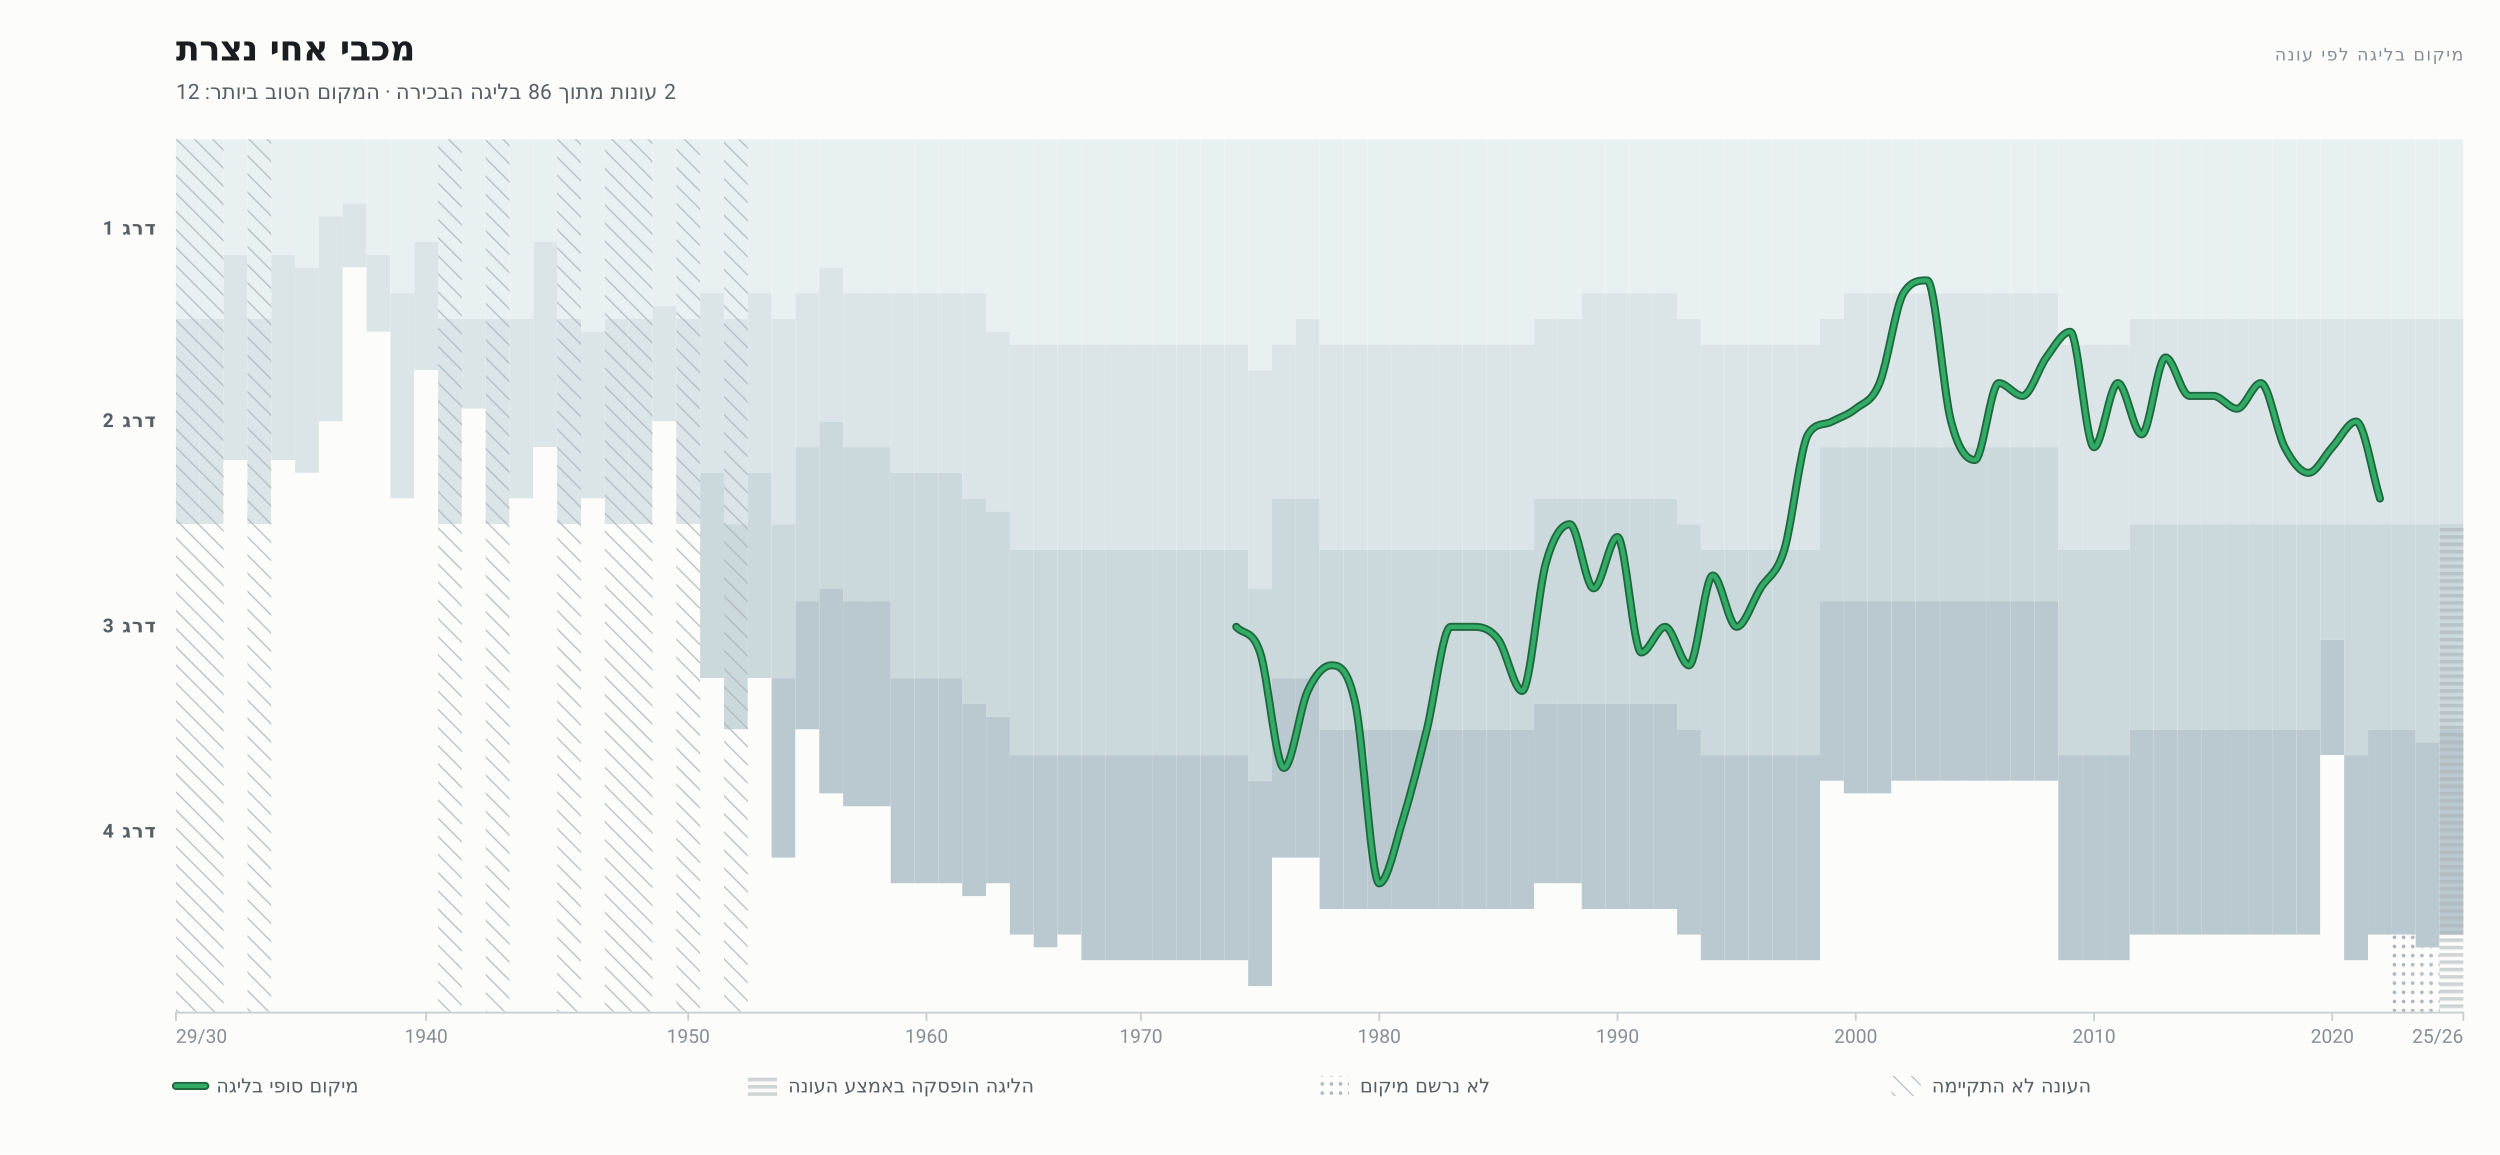
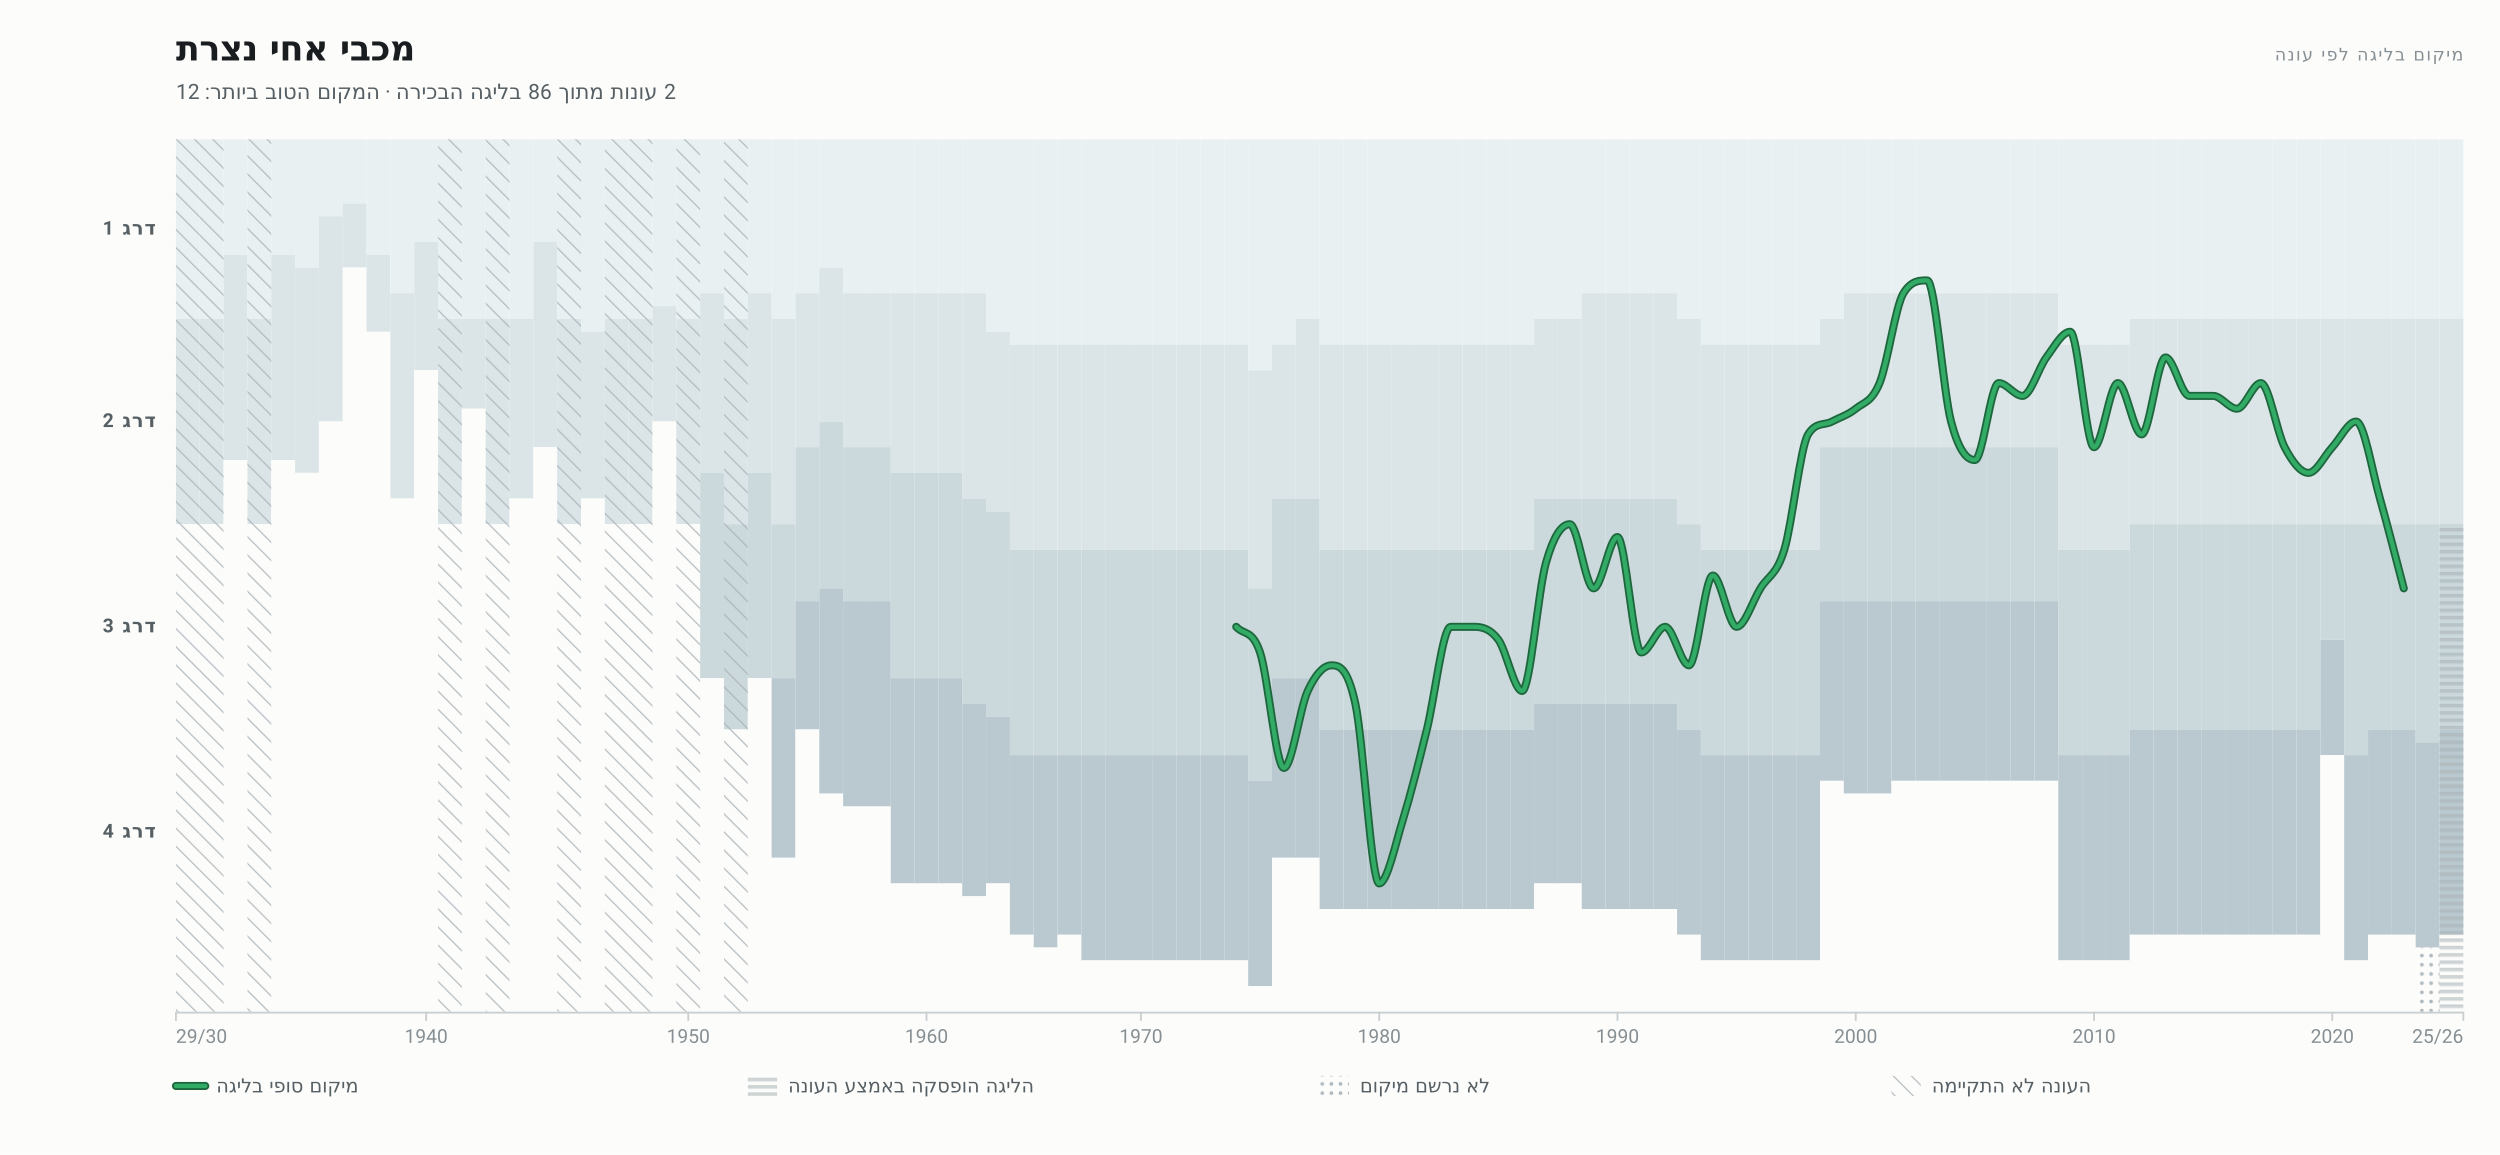
<svg xmlns="http://www.w3.org/2000/svg" width="1364" height="630" viewBox="0 0 1364 630" font-family="ui-sans-serif, -apple-system, 'Segoe UI', Roboto, 'DejaVu Sans', 'Liberation Sans', sans-serif" role="img" aria-label="מכבי אחי נצרת, 1929/1930 – 2025/2026">
  <style>
  .bg{fill:#FCFCFB} .ink{fill:#1A1D1F} .ink2{fill:#565F63}
  .ink3{fill:#868F93} .rule{stroke:#C9CFD1}
  .line,.casing{fill:none;stroke-linecap:round;stroke-linejoin:round}
  .casing{stroke:#1E673D;stroke-width:4.4}
  .line{stroke:#32AB66;stroke-width:2.4}
  .champ{fill:#A06A0A}
</style>
  <defs>
    <pattern id="notplayed" width="7" height="7" patternUnits="userSpaceOnUse" patternTransform="rotate(-45)">
      <line x1="0" y1="0" x2="0" y2="7" stroke="#A9B2B6" stroke-width="1.4" />
    </pattern>
    <pattern id="uncovered" width="5" height="5" patternUnits="userSpaceOnUse">
      <circle cx="1.4" cy="1.4" r="1" fill="#A9B2B6" />
    </pattern>
    <pattern id="stopped" width="4" height="4" patternUnits="userSpaceOnUse">
      <rect width="4" height="2" fill="#A9B2B6" fill-opacity=".55" />
    </pattern>
    <pattern id="notier" width="4" height="4" patternUnits="userSpaceOnUse">
      <rect width="4" height="4" fill="#FCFCFB" />
    </pattern>
  </defs>
  <rect class="bg" width="1364" height="630" />
  <rect x="96" y="76" width="13" height="98" fill="#E9F0F2" />
  <rect x="96" y="174" width="13" height="112" fill="#DBE5E8" />
  <rect x="96" y="286" width="13" height="266" fill="url(#notier)" />
  <rect x="109" y="76" width="13" height="98" fill="#E9F0F2" />
  <rect x="109" y="174" width="13" height="112" fill="#DBE5E8" />
  <rect x="109" y="286" width="13" height="266" fill="url(#notier)" />
  <rect x="122" y="76" width="13" height="63" fill="#E9F0F2" />
  <rect x="122" y="139" width="13" height="112" fill="#DBE5E8" />
  <rect x="122" y="251" width="13" height="301" fill="url(#notier)" />
  <rect x="135" y="76" width="13" height="98" fill="#E9F0F2" />
  <rect x="135" y="174" width="13" height="112" fill="#DBE5E8" />
  <rect x="135" y="286" width="13" height="266" fill="url(#notier)" />
  <rect x="148" y="76" width="13" height="63" fill="#E9F0F2" />
  <rect x="148" y="139" width="13" height="112" fill="#DBE5E8" />
  <rect x="148" y="251" width="13" height="301" fill="url(#notier)" />
  <rect x="161" y="76" width="13" height="70" fill="#E9F0F2" />
  <rect x="161" y="146" width="13" height="112" fill="#DBE5E8" />
  <rect x="161" y="258" width="13" height="294" fill="url(#notier)" />
  <rect x="174" y="76" width="13" height="42" fill="#E9F0F2" />
  <rect x="174" y="118" width="13" height="112" fill="#DBE5E8" />
  <rect x="174" y="230" width="13" height="322" fill="url(#notier)" />
  <rect x="187" y="76" width="13" height="35" fill="#E9F0F2" />
  <rect x="187" y="111" width="13" height="35" fill="#DBE5E8" />
  <rect x="187" y="146" width="13" height="406" fill="url(#notier)" />
  <rect x="200" y="76" width="13" height="63" fill="#E9F0F2" />
  <rect x="200" y="139" width="13" height="42" fill="#DBE5E8" />
  <rect x="200" y="181" width="13" height="371" fill="url(#notier)" />
  <rect x="213" y="76" width="13" height="84" fill="#E9F0F2" />
  <rect x="213" y="160" width="13" height="112" fill="#DBE5E8" />
  <rect x="213" y="272" width="13" height="280" fill="url(#notier)" />
  <rect x="226" y="76" width="13" height="56" fill="#E9F0F2" />
  <rect x="226" y="132" width="13" height="70" fill="#DBE5E8" />
  <rect x="226" y="202" width="13" height="350" fill="url(#notier)" />
  <rect x="239" y="76" width="13" height="98" fill="#E9F0F2" />
  <rect x="239" y="174" width="13" height="112" fill="#DBE5E8" />
  <rect x="239" y="286" width="13" height="266" fill="url(#notier)" />
  <rect x="252" y="76" width="13" height="98" fill="#E9F0F2" />
  <rect x="252" y="174" width="13" height="49" fill="#DBE5E8" />
  <rect x="252" y="223" width="13" height="329" fill="url(#notier)" />
  <rect x="265" y="76" width="13" height="98" fill="#E9F0F2" />
  <rect x="265" y="174" width="13" height="112" fill="#DBE5E8" />
  <rect x="265" y="286" width="13" height="266" fill="url(#notier)" />
  <rect x="278" y="76" width="13" height="98" fill="#E9F0F2" />
  <rect x="278" y="174" width="13" height="98" fill="#DBE5E8" />
  <rect x="278" y="272" width="13" height="280" fill="url(#notier)" />
  <rect x="291" y="76" width="13" height="56" fill="#E9F0F2" />
  <rect x="291" y="132" width="13" height="112" fill="#DBE5E8" />
  <rect x="291" y="244" width="13" height="308" fill="url(#notier)" />
  <rect x="304" y="76" width="13" height="98" fill="#E9F0F2" />
  <rect x="304" y="174" width="13" height="112" fill="#DBE5E8" />
  <rect x="304" y="286" width="13" height="266" fill="url(#notier)" />
  <rect x="317" y="76" width="13" height="105" fill="#E9F0F2" />
  <rect x="317" y="181" width="13" height="91" fill="#DBE5E8" />
  <rect x="317" y="272" width="13" height="280" fill="url(#notier)" />
  <rect x="330" y="76" width="13" height="98" fill="#E9F0F2" />
  <rect x="330" y="174" width="13" height="112" fill="#DBE5E8" />
  <rect x="330" y="286" width="13" height="266" fill="url(#notier)" />
  <rect x="343" y="76" width="13" height="98" fill="#E9F0F2" />
  <rect x="343" y="174" width="13" height="112" fill="#DBE5E8" />
  <rect x="343" y="286" width="13" height="266" fill="url(#notier)" />
  <rect x="356" y="76" width="13" height="91" fill="#E9F0F2" />
  <rect x="356" y="167" width="13" height="63" fill="#DBE5E8" />
  <rect x="356" y="230" width="13" height="322" fill="url(#notier)" />
  <rect x="369" y="76" width="13" height="98" fill="#E9F0F2" />
  <rect x="369" y="174" width="13" height="112" fill="#DBE5E8" />
  <rect x="369" y="286" width="13" height="266" fill="url(#notier)" />
  <rect x="382" y="76" width="13" height="84" fill="#E9F0F2" />
  <rect x="382" y="160" width="13" height="98" fill="#DBE5E8" />
  <rect x="382" y="258" width="13" height="112" fill="#CBD8DC" />
  <rect x="382" y="370" width="13" height="182" fill="url(#notier)" />
  <rect x="395" y="76" width="13" height="98" fill="#E9F0F2" />
  <rect x="395" y="174" width="13" height="112" fill="#DBE5E8" />
  <rect x="395" y="286" width="13" height="112" fill="#CBD8DC" />
  <rect x="395" y="398" width="13" height="154" fill="url(#notier)" />
  <rect x="408" y="76" width="13" height="84" fill="#E9F0F2" />
  <rect x="408" y="160" width="13" height="98" fill="#DBE5E8" />
  <rect x="408" y="258" width="13" height="112" fill="#CBD8DC" />
  <rect x="408" y="370" width="13" height="182" fill="url(#notier)" />
  <rect x="421" y="76" width="13" height="98" fill="#E9F0F2" />
  <rect x="421" y="174" width="13" height="112" fill="#DBE5E8" />
  <rect x="421" y="286" width="13" height="84" fill="#CBD8DC" />
  <rect x="421" y="370" width="13" height="98" fill="#B9C9CF" />
  <rect x="421" y="468" width="13" height="84" fill="url(#notier)" />
  <rect x="434" y="76" width="13" height="84" fill="#E9F0F2" />
  <rect x="434" y="160" width="13" height="84" fill="#DBE5E8" />
  <rect x="434" y="244" width="13" height="84" fill="#CBD8DC" />
  <rect x="434" y="328" width="13" height="70" fill="#B9C9CF" />
  <rect x="434" y="398" width="13" height="154" fill="url(#notier)" />
  <rect x="447" y="76" width="13" height="70" fill="#E9F0F2" />
  <rect x="447" y="146" width="13" height="84" fill="#DBE5E8" />
  <rect x="447" y="230" width="13" height="91" fill="#CBD8DC" />
  <rect x="447" y="321" width="13" height="112" fill="#B9C9CF" />
  <rect x="447" y="433" width="13" height="119" fill="url(#notier)" />
  <rect x="460" y="76" width="13" height="84" fill="#E9F0F2" />
  <rect x="460" y="160" width="13" height="84" fill="#DBE5E8" />
  <rect x="460" y="244" width="13" height="84" fill="#CBD8DC" />
  <rect x="460" y="328" width="13" height="112" fill="#B9C9CF" />
  <rect x="460" y="440" width="13" height="112" fill="url(#notier)" />
  <rect x="473" y="76" width="13" height="84" fill="#E9F0F2" />
  <rect x="473" y="160" width="13" height="84" fill="#DBE5E8" />
  <rect x="473" y="244" width="13" height="84" fill="#CBD8DC" />
  <rect x="473" y="328" width="13" height="112" fill="#B9C9CF" />
  <rect x="473" y="440" width="13" height="112" fill="url(#notier)" />
  <rect x="486" y="76" width="13" height="84" fill="#E9F0F2" />
  <rect x="486" y="160" width="13" height="98" fill="#DBE5E8" />
  <rect x="486" y="258" width="13" height="112" fill="#CBD8DC" />
  <rect x="486" y="370" width="13" height="112" fill="#B9C9CF" />
  <rect x="486" y="482" width="13" height="70" fill="url(#notier)" />
  <rect x="499" y="76" width="13" height="84" fill="#E9F0F2" />
  <rect x="499" y="160" width="13" height="98" fill="#DBE5E8" />
  <rect x="499" y="258" width="13" height="112" fill="#CBD8DC" />
  <rect x="499" y="370" width="13" height="112" fill="#B9C9CF" />
  <rect x="499" y="482" width="13" height="70" fill="url(#notier)" />
  <rect x="512" y="76" width="13" height="84" fill="#E9F0F2" />
  <rect x="512" y="160" width="13" height="98" fill="#DBE5E8" />
  <rect x="512" y="258" width="13" height="112" fill="#CBD8DC" />
  <rect x="512" y="370" width="13" height="112" fill="#B9C9CF" />
  <rect x="512" y="482" width="13" height="70" fill="url(#notier)" />
  <rect x="525" y="76" width="13" height="84" fill="#E9F0F2" />
  <rect x="525" y="160" width="13" height="112" fill="#DBE5E8" />
  <rect x="525" y="272" width="13" height="112" fill="#CBD8DC" />
  <rect x="525" y="384" width="13" height="105" fill="#B9C9CF" />
  <rect x="525" y="489" width="13" height="63" fill="url(#notier)" />
  <rect x="538" y="76" width="13" height="105" fill="#E9F0F2" />
  <rect x="538" y="181" width="13" height="98" fill="#DBE5E8" />
  <rect x="538" y="279" width="13" height="112" fill="#CBD8DC" />
  <rect x="538" y="391" width="13" height="91" fill="#B9C9CF" />
  <rect x="538" y="482" width="13" height="70" fill="url(#notier)" />
  <rect x="551" y="76" width="13" height="112" fill="#E9F0F2" />
  <rect x="551" y="188" width="13" height="112" fill="#DBE5E8" />
  <rect x="551" y="300" width="13" height="112" fill="#CBD8DC" />
  <rect x="551" y="412" width="13" height="98" fill="#B9C9CF" />
  <rect x="551" y="510" width="13" height="42" fill="url(#notier)" />
  <rect x="564" y="76" width="13" height="112" fill="#E9F0F2" />
  <rect x="564" y="188" width="13" height="112" fill="#DBE5E8" />
  <rect x="564" y="300" width="13" height="112" fill="#CBD8DC" />
  <rect x="564" y="412" width="13" height="105" fill="#B9C9CF" />
  <rect x="564" y="517" width="13" height="35" fill="url(#notier)" />
  <rect x="577" y="76" width="13" height="112" fill="#E9F0F2" />
  <rect x="577" y="188" width="13" height="112" fill="#DBE5E8" />
  <rect x="577" y="300" width="13" height="112" fill="#CBD8DC" />
  <rect x="577" y="412" width="13" height="98" fill="#B9C9CF" />
  <rect x="577" y="510" width="13" height="42" fill="url(#notier)" />
  <rect x="590" y="76" width="13" height="112" fill="#E9F0F2" />
  <rect x="590" y="188" width="13" height="112" fill="#DBE5E8" />
  <rect x="590" y="300" width="13" height="112" fill="#CBD8DC" />
  <rect x="590" y="412" width="13" height="112" fill="#B9C9CF" />
  <rect x="590" y="524" width="13" height="28" fill="url(#notier)" />
  <rect x="603" y="76" width="13" height="112" fill="#E9F0F2" />
  <rect x="603" y="188" width="13" height="112" fill="#DBE5E8" />
  <rect x="603" y="300" width="13" height="112" fill="#CBD8DC" />
  <rect x="603" y="412" width="13" height="112" fill="#B9C9CF" />
  <rect x="603" y="524" width="13" height="28" fill="url(#notier)" />
  <rect x="616" y="76" width="13" height="112" fill="#E9F0F2" />
  <rect x="616" y="188" width="13" height="112" fill="#DBE5E8" />
  <rect x="616" y="300" width="13" height="112" fill="#CBD8DC" />
  <rect x="616" y="412" width="13" height="112" fill="#B9C9CF" />
  <rect x="616" y="524" width="13" height="28" fill="url(#notier)" />
  <rect x="629" y="76" width="13" height="112" fill="#E9F0F2" />
  <rect x="629" y="188" width="13" height="112" fill="#DBE5E8" />
  <rect x="629" y="300" width="13" height="112" fill="#CBD8DC" />
  <rect x="629" y="412" width="13" height="112" fill="#B9C9CF" />
  <rect x="629" y="524" width="13" height="28" fill="url(#notier)" />
  <rect x="642" y="76" width="13" height="112" fill="#E9F0F2" />
  <rect x="642" y="188" width="13" height="112" fill="#DBE5E8" />
  <rect x="642" y="300" width="13" height="112" fill="#CBD8DC" />
  <rect x="642" y="412" width="13" height="112" fill="#B9C9CF" />
  <rect x="642" y="524" width="13" height="28" fill="url(#notier)" />
  <rect x="655" y="76" width="13" height="112" fill="#E9F0F2" />
  <rect x="655" y="188" width="13" height="112" fill="#DBE5E8" />
  <rect x="655" y="300" width="13" height="112" fill="#CBD8DC" />
  <rect x="655" y="412" width="13" height="112" fill="#B9C9CF" />
  <rect x="655" y="524" width="13" height="28" fill="url(#notier)" />
  <rect x="668" y="76" width="13" height="112" fill="#E9F0F2" />
  <rect x="668" y="188" width="13" height="112" fill="#DBE5E8" />
  <rect x="668" y="300" width="13" height="112" fill="#CBD8DC" />
  <rect x="668" y="412" width="13" height="112" fill="#B9C9CF" />
  <rect x="668" y="524" width="13" height="28" fill="url(#notier)" />
  <rect x="681" y="76" width="13" height="126" fill="#E9F0F2" />
  <rect x="681" y="202" width="13" height="119" fill="#DBE5E8" />
  <rect x="681" y="321" width="13" height="105" fill="#CBD8DC" />
  <rect x="681" y="426" width="13" height="112" fill="#B9C9CF" />
  <rect x="681" y="538" width="13" height="14" fill="url(#notier)" />
  <rect x="694" y="76" width="13" height="112" fill="#E9F0F2" />
  <rect x="694" y="188" width="13" height="84" fill="#DBE5E8" />
  <rect x="694" y="272" width="13" height="98" fill="#CBD8DC" />
  <rect x="694" y="370" width="13" height="98" fill="#B9C9CF" />
  <rect x="694" y="468" width="13" height="84" fill="url(#notier)" />
  <rect x="707" y="76" width="13" height="98" fill="#E9F0F2" />
  <rect x="707" y="174" width="13" height="98" fill="#DBE5E8" />
  <rect x="707" y="272" width="13" height="98" fill="#CBD8DC" />
  <rect x="707" y="370" width="13" height="98" fill="#B9C9CF" />
  <rect x="707" y="468" width="13" height="84" fill="url(#notier)" />
  <rect x="720" y="76" width="13" height="112" fill="#E9F0F2" />
  <rect x="720" y="188" width="13" height="112" fill="#DBE5E8" />
  <rect x="720" y="300" width="13" height="98" fill="#CBD8DC" />
  <rect x="720" y="398" width="13" height="98" fill="#B9C9CF" />
  <rect x="720" y="496" width="13" height="56" fill="url(#notier)" />
  <rect x="733" y="76" width="13" height="112" fill="#E9F0F2" />
  <rect x="733" y="188" width="13" height="112" fill="#DBE5E8" />
  <rect x="733" y="300" width="13" height="98" fill="#CBD8DC" />
  <rect x="733" y="398" width="13" height="98" fill="#B9C9CF" />
  <rect x="733" y="496" width="13" height="56" fill="url(#notier)" />
  <rect x="746" y="76" width="13" height="112" fill="#E9F0F2" />
  <rect x="746" y="188" width="13" height="112" fill="#DBE5E8" />
  <rect x="746" y="300" width="13" height="98" fill="#CBD8DC" />
  <rect x="746" y="398" width="13" height="98" fill="#B9C9CF" />
  <rect x="746" y="496" width="13" height="56" fill="url(#notier)" />
  <rect x="759" y="76" width="13" height="112" fill="#E9F0F2" />
  <rect x="759" y="188" width="13" height="112" fill="#DBE5E8" />
  <rect x="759" y="300" width="13" height="98" fill="#CBD8DC" />
  <rect x="759" y="398" width="13" height="98" fill="#B9C9CF" />
  <rect x="759" y="496" width="13" height="56" fill="url(#notier)" />
  <rect x="772" y="76" width="13" height="112" fill="#E9F0F2" />
  <rect x="772" y="188" width="13" height="112" fill="#DBE5E8" />
  <rect x="772" y="300" width="13" height="98" fill="#CBD8DC" />
  <rect x="772" y="398" width="13" height="98" fill="#B9C9CF" />
  <rect x="772" y="496" width="13" height="56" fill="url(#notier)" />
  <rect x="785" y="76" width="13" height="112" fill="#E9F0F2" />
  <rect x="785" y="188" width="13" height="112" fill="#DBE5E8" />
  <rect x="785" y="300" width="13" height="98" fill="#CBD8DC" />
  <rect x="785" y="398" width="13" height="98" fill="#B9C9CF" />
  <rect x="785" y="496" width="13" height="56" fill="url(#notier)" />
  <rect x="798" y="76" width="13" height="112" fill="#E9F0F2" />
  <rect x="798" y="188" width="13" height="112" fill="#DBE5E8" />
  <rect x="798" y="300" width="13" height="98" fill="#CBD8DC" />
  <rect x="798" y="398" width="13" height="98" fill="#B9C9CF" />
  <rect x="798" y="496" width="13" height="56" fill="url(#notier)" />
  <rect x="811" y="76" width="13" height="112" fill="#E9F0F2" />
  <rect x="811" y="188" width="13" height="112" fill="#DBE5E8" />
  <rect x="811" y="300" width="13" height="98" fill="#CBD8DC" />
  <rect x="811" y="398" width="13" height="98" fill="#B9C9CF" />
  <rect x="811" y="496" width="13" height="56" fill="url(#notier)" />
  <rect x="824" y="76" width="13" height="112" fill="#E9F0F2" />
  <rect x="824" y="188" width="13" height="112" fill="#DBE5E8" />
  <rect x="824" y="300" width="13" height="98" fill="#CBD8DC" />
  <rect x="824" y="398" width="13" height="98" fill="#B9C9CF" />
  <rect x="824" y="496" width="13" height="56" fill="url(#notier)" />
  <rect x="837" y="76" width="13" height="98" fill="#E9F0F2" />
  <rect x="837" y="174" width="13" height="98" fill="#DBE5E8" />
  <rect x="837" y="272" width="13" height="112" fill="#CBD8DC" />
  <rect x="837" y="384" width="13" height="98" fill="#B9C9CF" />
  <rect x="837" y="482" width="13" height="70" fill="url(#notier)" />
  <rect x="850" y="76" width="13" height="98" fill="#E9F0F2" />
  <rect x="850" y="174" width="13" height="98" fill="#DBE5E8" />
  <rect x="850" y="272" width="13" height="112" fill="#CBD8DC" />
  <rect x="850" y="384" width="13" height="98" fill="#B9C9CF" />
  <rect x="850" y="482" width="13" height="70" fill="url(#notier)" />
  <rect x="863" y="76" width="13" height="84" fill="#E9F0F2" />
  <rect x="863" y="160" width="13" height="112" fill="#DBE5E8" />
  <rect x="863" y="272" width="13" height="112" fill="#CBD8DC" />
  <rect x="863" y="384" width="13" height="112" fill="#B9C9CF" />
  <rect x="863" y="496" width="13" height="56" fill="url(#notier)" />
  <rect x="876" y="76" width="13" height="84" fill="#E9F0F2" />
  <rect x="876" y="160" width="13" height="112" fill="#DBE5E8" />
  <rect x="876" y="272" width="13" height="112" fill="#CBD8DC" />
  <rect x="876" y="384" width="13" height="112" fill="#B9C9CF" />
  <rect x="876" y="496" width="13" height="56" fill="url(#notier)" />
  <rect x="889" y="76" width="13" height="84" fill="#E9F0F2" />
  <rect x="889" y="160" width="13" height="112" fill="#DBE5E8" />
  <rect x="889" y="272" width="13" height="112" fill="#CBD8DC" />
  <rect x="889" y="384" width="13" height="112" fill="#B9C9CF" />
  <rect x="889" y="496" width="13" height="56" fill="url(#notier)" />
  <rect x="902" y="76" width="13" height="84" fill="#E9F0F2" />
  <rect x="902" y="160" width="13" height="112" fill="#DBE5E8" />
  <rect x="902" y="272" width="13" height="112" fill="#CBD8DC" />
  <rect x="902" y="384" width="13" height="112" fill="#B9C9CF" />
  <rect x="902" y="496" width="13" height="56" fill="url(#notier)" />
  <rect x="915" y="76" width="13" height="98" fill="#E9F0F2" />
  <rect x="915" y="174" width="13" height="112" fill="#DBE5E8" />
  <rect x="915" y="286" width="13" height="112" fill="#CBD8DC" />
  <rect x="915" y="398" width="13" height="112" fill="#B9C9CF" />
  <rect x="915" y="510" width="13" height="42" fill="url(#notier)" />
  <rect x="928" y="76" width="13" height="112" fill="#E9F0F2" />
  <rect x="928" y="188" width="13" height="112" fill="#DBE5E8" />
  <rect x="928" y="300" width="13" height="112" fill="#CBD8DC" />
  <rect x="928" y="412" width="13" height="112" fill="#B9C9CF" />
  <rect x="928" y="524" width="13" height="28" fill="url(#notier)" />
  <rect x="941" y="76" width="13" height="112" fill="#E9F0F2" />
  <rect x="941" y="188" width="13" height="112" fill="#DBE5E8" />
  <rect x="941" y="300" width="13" height="112" fill="#CBD8DC" />
  <rect x="941" y="412" width="13" height="112" fill="#B9C9CF" />
  <rect x="941" y="524" width="13" height="28" fill="url(#notier)" />
  <rect x="954" y="76" width="13" height="112" fill="#E9F0F2" />
  <rect x="954" y="188" width="13" height="112" fill="#DBE5E8" />
  <rect x="954" y="300" width="13" height="112" fill="#CBD8DC" />
  <rect x="954" y="412" width="13" height="112" fill="#B9C9CF" />
  <rect x="954" y="524" width="13" height="28" fill="url(#notier)" />
  <rect x="967" y="76" width="13" height="112" fill="#E9F0F2" />
  <rect x="967" y="188" width="13" height="112" fill="#DBE5E8" />
  <rect x="967" y="300" width="13" height="112" fill="#CBD8DC" />
  <rect x="967" y="412" width="13" height="112" fill="#B9C9CF" />
  <rect x="967" y="524" width="13" height="28" fill="url(#notier)" />
  <rect x="980" y="76" width="13" height="112" fill="#E9F0F2" />
  <rect x="980" y="188" width="13" height="112" fill="#DBE5E8" />
  <rect x="980" y="300" width="13" height="112" fill="#CBD8DC" />
  <rect x="980" y="412" width="13" height="112" fill="#B9C9CF" />
  <rect x="980" y="524" width="13" height="28" fill="url(#notier)" />
  <rect x="993" y="76" width="13" height="98" fill="#E9F0F2" />
  <rect x="993" y="174" width="13" height="70" fill="#DBE5E8" />
  <rect x="993" y="244" width="13" height="84" fill="#CBD8DC" />
  <rect x="993" y="328" width="13" height="98" fill="#B9C9CF" />
  <rect x="993" y="426" width="13" height="126" fill="url(#notier)" />
  <rect x="1006" y="76" width="13" height="84" fill="#E9F0F2" />
  <rect x="1006" y="160" width="13" height="84" fill="#DBE5E8" />
  <rect x="1006" y="244" width="13" height="84" fill="#CBD8DC" />
  <rect x="1006" y="328" width="13" height="105" fill="#B9C9CF" />
  <rect x="1006" y="433" width="13" height="119" fill="url(#notier)" />
  <rect x="1019" y="76" width="13" height="84" fill="#E9F0F2" />
  <rect x="1019" y="160" width="13" height="84" fill="#DBE5E8" />
  <rect x="1019" y="244" width="13" height="84" fill="#CBD8DC" />
  <rect x="1019" y="328" width="13" height="105" fill="#B9C9CF" />
  <rect x="1019" y="433" width="13" height="119" fill="url(#notier)" />
  <rect x="1032" y="76" width="13" height="84" fill="#E9F0F2" />
  <rect x="1032" y="160" width="13" height="84" fill="#DBE5E8" />
  <rect x="1032" y="244" width="13" height="84" fill="#CBD8DC" />
  <rect x="1032" y="328" width="13" height="98" fill="#B9C9CF" />
  <rect x="1032" y="426" width="13" height="126" fill="url(#notier)" />
  <rect x="1045" y="76" width="13" height="84" fill="#E9F0F2" />
  <rect x="1045" y="160" width="13" height="84" fill="#DBE5E8" />
  <rect x="1045" y="244" width="13" height="84" fill="#CBD8DC" />
  <rect x="1045" y="328" width="13" height="98" fill="#B9C9CF" />
  <rect x="1045" y="426" width="13" height="126" fill="url(#notier)" />
  <rect x="1058" y="76" width="13" height="84" fill="#E9F0F2" />
  <rect x="1058" y="160" width="13" height="84" fill="#DBE5E8" />
  <rect x="1058" y="244" width="13" height="84" fill="#CBD8DC" />
  <rect x="1058" y="328" width="13" height="98" fill="#B9C9CF" />
  <rect x="1058" y="426" width="13" height="126" fill="url(#notier)" />
  <rect x="1071" y="76" width="13" height="84" fill="#E9F0F2" />
  <rect x="1071" y="160" width="13" height="84" fill="#DBE5E8" />
  <rect x="1071" y="244" width="13" height="84" fill="#CBD8DC" />
  <rect x="1071" y="328" width="13" height="98" fill="#B9C9CF" />
  <rect x="1071" y="426" width="13" height="126" fill="url(#notier)" />
  <rect x="1084" y="76" width="13" height="84" fill="#E9F0F2" />
  <rect x="1084" y="160" width="13" height="84" fill="#DBE5E8" />
  <rect x="1084" y="244" width="13" height="84" fill="#CBD8DC" />
  <rect x="1084" y="328" width="13" height="98" fill="#B9C9CF" />
  <rect x="1084" y="426" width="13" height="126" fill="url(#notier)" />
  <rect x="1097" y="76" width="13" height="84" fill="#E9F0F2" />
  <rect x="1097" y="160" width="13" height="84" fill="#DBE5E8" />
  <rect x="1097" y="244" width="13" height="84" fill="#CBD8DC" />
  <rect x="1097" y="328" width="13" height="98" fill="#B9C9CF" />
  <rect x="1097" y="426" width="13" height="126" fill="url(#notier)" />
  <rect x="1110" y="76" width="13" height="84" fill="#E9F0F2" />
  <rect x="1110" y="160" width="13" height="84" fill="#DBE5E8" />
  <rect x="1110" y="244" width="13" height="84" fill="#CBD8DC" />
  <rect x="1110" y="328" width="13" height="98" fill="#B9C9CF" />
  <rect x="1110" y="426" width="13" height="126" fill="url(#notier)" />
  <rect x="1123" y="76" width="13" height="112" fill="#E9F0F2" />
  <rect x="1123" y="188" width="13" height="112" fill="#DBE5E8" />
  <rect x="1123" y="300" width="13" height="112" fill="#CBD8DC" />
  <rect x="1123" y="412" width="13" height="112" fill="#B9C9CF" />
  <rect x="1123" y="524" width="13" height="28" fill="url(#notier)" />
  <rect x="1136" y="76" width="13" height="112" fill="#E9F0F2" />
  <rect x="1136" y="188" width="13" height="112" fill="#DBE5E8" />
  <rect x="1136" y="300" width="13" height="112" fill="#CBD8DC" />
  <rect x="1136" y="412" width="13" height="112" fill="#B9C9CF" />
  <rect x="1136" y="524" width="13" height="28" fill="url(#notier)" />
  <rect x="1149" y="76" width="13" height="112" fill="#E9F0F2" />
  <rect x="1149" y="188" width="13" height="112" fill="#DBE5E8" />
  <rect x="1149" y="300" width="13" height="112" fill="#CBD8DC" />
  <rect x="1149" y="412" width="13" height="112" fill="#B9C9CF" />
  <rect x="1149" y="524" width="13" height="28" fill="url(#notier)" />
  <rect x="1162" y="76" width="13" height="98" fill="#E9F0F2" />
  <rect x="1162" y="174" width="13" height="112" fill="#DBE5E8" />
  <rect x="1162" y="286" width="13" height="112" fill="#CBD8DC" />
  <rect x="1162" y="398" width="13" height="112" fill="#B9C9CF" />
  <rect x="1162" y="510" width="13" height="42" fill="url(#notier)" />
  <rect x="1175" y="76" width="13" height="98" fill="#E9F0F2" />
  <rect x="1175" y="174" width="13" height="112" fill="#DBE5E8" />
  <rect x="1175" y="286" width="13" height="112" fill="#CBD8DC" />
  <rect x="1175" y="398" width="13" height="112" fill="#B9C9CF" />
  <rect x="1175" y="510" width="13" height="42" fill="url(#notier)" />
  <rect x="1188" y="76" width="13" height="98" fill="#E9F0F2" />
  <rect x="1188" y="174" width="13" height="112" fill="#DBE5E8" />
  <rect x="1188" y="286" width="13" height="112" fill="#CBD8DC" />
  <rect x="1188" y="398" width="13" height="112" fill="#B9C9CF" />
  <rect x="1188" y="510" width="13" height="42" fill="url(#notier)" />
  <rect x="1201" y="76" width="13" height="98" fill="#E9F0F2" />
  <rect x="1201" y="174" width="13" height="112" fill="#DBE5E8" />
  <rect x="1201" y="286" width="13" height="112" fill="#CBD8DC" />
  <rect x="1201" y="398" width="13" height="112" fill="#B9C9CF" />
  <rect x="1201" y="510" width="13" height="42" fill="url(#notier)" />
  <rect x="1214" y="76" width="13" height="98" fill="#E9F0F2" />
  <rect x="1214" y="174" width="13" height="112" fill="#DBE5E8" />
  <rect x="1214" y="286" width="13" height="112" fill="#CBD8DC" />
  <rect x="1214" y="398" width="13" height="112" fill="#B9C9CF" />
  <rect x="1214" y="510" width="13" height="42" fill="url(#notier)" />
  <rect x="1227" y="76" width="13" height="98" fill="#E9F0F2" />
  <rect x="1227" y="174" width="13" height="112" fill="#DBE5E8" />
  <rect x="1227" y="286" width="13" height="112" fill="#CBD8DC" />
  <rect x="1227" y="398" width="13" height="112" fill="#B9C9CF" />
  <rect x="1227" y="510" width="13" height="42" fill="url(#notier)" />
  <rect x="1240" y="76" width="13" height="98" fill="#E9F0F2" />
  <rect x="1240" y="174" width="13" height="112" fill="#DBE5E8" />
  <rect x="1240" y="286" width="13" height="112" fill="#CBD8DC" />
  <rect x="1240" y="398" width="13" height="112" fill="#B9C9CF" />
  <rect x="1240" y="510" width="13" height="42" fill="url(#notier)" />
  <rect x="1253" y="76" width="13" height="98" fill="#E9F0F2" />
  <rect x="1253" y="174" width="13" height="112" fill="#DBE5E8" />
  <rect x="1253" y="286" width="13" height="112" fill="#CBD8DC" />
  <rect x="1253" y="398" width="13" height="112" fill="#B9C9CF" />
  <rect x="1253" y="510" width="13" height="42" fill="url(#notier)" />
  <rect x="1266" y="76" width="13" height="98" fill="#E9F0F2" />
  <rect x="1266" y="174" width="13" height="112" fill="#DBE5E8" />
  <rect x="1266" y="286" width="13" height="63" fill="#CBD8DC" />
  <rect x="1266" y="349" width="13" height="63" fill="#B9C9CF" />
  <rect x="1266" y="412" width="13" height="140" fill="url(#notier)" />
  <rect x="1279" y="76" width="13" height="98" fill="#E9F0F2" />
  <rect x="1279" y="174" width="13" height="112" fill="#DBE5E8" />
  <rect x="1279" y="286" width="13" height="126" fill="#CBD8DC" />
  <rect x="1279" y="412" width="13" height="112" fill="#B9C9CF" />
  <rect x="1279" y="524" width="13" height="28" fill="url(#notier)" />
  <rect x="1292" y="76" width="13" height="98" fill="#E9F0F2" />
  <rect x="1292" y="174" width="13" height="112" fill="#DBE5E8" />
  <rect x="1292" y="286" width="13" height="112" fill="#CBD8DC" />
  <rect x="1292" y="398" width="13" height="112" fill="#B9C9CF" />
  <rect x="1292" y="510" width="13" height="42" fill="url(#notier)" />
  <rect x="1305" y="76" width="13" height="98" fill="#E9F0F2" />
  <rect x="1305" y="174" width="13" height="112" fill="#DBE5E8" />
  <rect x="1305" y="286" width="13" height="112" fill="#CBD8DC" />
  <rect x="1305" y="398" width="13" height="112" fill="#B9C9CF" />
  <rect x="1305" y="510" width="13" height="42" fill="url(#notier)" />
  <rect x="1318" y="76" width="13" height="98" fill="#E9F0F2" />
  <rect x="1318" y="174" width="13" height="112" fill="#DBE5E8" />
  <rect x="1318" y="286" width="13" height="119" fill="#CBD8DC" />
  <rect x="1318" y="405" width="13" height="112" fill="#B9C9CF" />
  <rect x="1318" y="517" width="13" height="35" fill="url(#notier)" />
  <rect x="1331" y="76" width="13" height="98" fill="#E9F0F2" />
  <rect x="1331" y="174" width="13" height="112" fill="#DBE5E8" />
  <rect x="1331" y="286" width="13" height="112" fill="#CBD8DC" />
  <rect x="1331" y="398" width="13" height="112" fill="#B9C9CF" />
  <rect x="1331" y="510" width="13" height="42" fill="url(#notier)" />
  <rect x="96" y="76" width="13" height="476" fill="url(#notplayed)" fill-opacity=".8" />
  <rect x="109" y="76" width="13" height="476" fill="url(#notplayed)" fill-opacity=".8" />
  <rect x="135" y="76" width="13" height="476" fill="url(#notplayed)" fill-opacity=".8" />
  <rect x="239" y="76" width="13" height="476" fill="url(#notplayed)" fill-opacity=".8" />
  <rect x="265" y="76" width="13" height="476" fill="url(#notplayed)" fill-opacity=".8" />
  <rect x="304" y="76" width="13" height="476" fill="url(#notplayed)" fill-opacity=".8" />
  <rect x="330" y="76" width="13" height="476" fill="url(#notplayed)" fill-opacity=".8" />
  <rect x="343" y="76" width="13" height="476" fill="url(#notplayed)" fill-opacity=".8" />
  <rect x="369" y="76" width="13" height="476" fill="url(#notplayed)" fill-opacity=".8" />
  <rect x="395" y="76" width="13" height="476" fill="url(#notplayed)" fill-opacity=".8" />
-   <rect x="1305" y="510" width="13" height="42" fill="url(#uncovered)" />
  <rect x="1318" y="517" width="13" height="35" fill="url(#uncovered)" />
  <rect x="1331" y="286" width="13" height="266" fill="url(#stopped)" />
-   <path class="casing" d="M674.5 342.0 C678.8 346.7 683.2 343.2 687.5 356.0 C691.8 368.8 696.2 419.0 700.5 419.0 C704.8 419.0 709.2 386.3 713.5 377.0 C717.8 367.7 722.2 363.0 726.5 363.0 C730.8 363.0 735.2 364.2 739.5 384.0 C743.8 403.8 748.2 482.0 752.5 482.0 C756.8 482.0 761.2 461.0 765.5 447.0 C769.8 433.0 774.2 415.5 778.5 398.0 C782.8 380.5 787.2 342.0 791.5 342.0 C795.8 342.0 800.2 342.0 804.5 342.0 C808.8 342.0 813.2 343.2 817.5 349.0 C821.8 354.8 826.2 377.0 830.5 377.0 C834.8 377.0 839.2 322.2 843.5 307.0 C847.8 291.8 852.2 286.0 856.5 286.0 C860.8 286.0 865.2 321.0 869.5 321.0 C873.8 321.0 878.2 293.0 882.5 293.0 C886.8 293.0 891.2 356.0 895.5 356.0 C899.8 356.0 904.2 342.0 908.5 342.0 C912.8 342.0 917.2 363.0 921.5 363.0 C925.8 363.0 930.2 314.0 934.5 314.0 C938.8 314.0 943.2 342.0 947.5 342.0 C951.8 342.0 956.2 328.0 960.5 321.0 C964.8 314.0 969.2 314.0 973.5 300.0 C977.8 286.0 982.2 244.0 986.5 237.0 C990.8 230.0 995.2 232.3 999.5 230.0 C1003.8 227.7 1008.2 226.5 1012.5 223.0 C1016.8 219.5 1021.2 219.5 1025.5 209.0 C1029.8 198.5 1034.2 167.0 1038.5 160.0 C1042.8 153.0 1047.2 153.0 1051.5 153.0 C1055.8 153.0 1060.2 213.7 1064.5 230.0 C1068.8 246.3 1073.2 251.0 1077.5 251.0 C1081.8 251.0 1086.2 209.0 1090.5 209.0 C1094.8 209.0 1099.2 216.0 1103.5 216.0 C1107.8 216.0 1112.2 200.8 1116.5 195.0 C1120.8 189.2 1125.2 181.0 1129.5 181.0 C1133.8 181.0 1138.2 244.0 1142.5 244.0 C1146.8 244.0 1151.2 209.0 1155.5 209.0 C1159.8 209.0 1164.2 237.0 1168.5 237.0 C1172.8 237.0 1177.2 195.0 1181.5 195.0 C1185.8 195.0 1190.2 216.0 1194.5 216.0 C1198.8 216.0 1203.2 216.0 1207.5 216.0 C1211.8 216.0 1216.2 223.0 1220.5 223.0 C1224.8 223.0 1229.2 209.0 1233.5 209.0 C1237.8 209.0 1242.2 235.8 1246.5 244.0 C1250.8 252.2 1255.2 258.0 1259.5 258.0 C1263.8 258.0 1268.2 248.7 1272.5 244.0 C1276.8 239.3 1281.2 230.0 1285.5 230.0 C1289.8 230.0 1294.2 258.0 1298.5 272.0" />
-   <path class="line" d="M674.5 342.0 C678.8 346.7 683.2 343.2 687.5 356.0 C691.8 368.8 696.2 419.0 700.5 419.0 C704.8 419.0 709.2 386.3 713.5 377.0 C717.8 367.7 722.2 363.0 726.5 363.0 C730.8 363.0 735.2 364.2 739.5 384.0 C743.8 403.8 748.2 482.0 752.5 482.0 C756.8 482.0 761.2 461.0 765.5 447.0 C769.8 433.0 774.2 415.5 778.5 398.0 C782.8 380.5 787.2 342.0 791.5 342.0 C795.8 342.0 800.2 342.0 804.5 342.0 C808.8 342.0 813.2 343.2 817.5 349.0 C821.8 354.8 826.2 377.0 830.5 377.0 C834.8 377.0 839.2 322.2 843.5 307.0 C847.8 291.8 852.2 286.0 856.5 286.0 C860.8 286.0 865.2 321.0 869.5 321.0 C873.8 321.0 878.2 293.0 882.5 293.0 C886.8 293.0 891.2 356.0 895.5 356.0 C899.8 356.0 904.2 342.0 908.5 342.0 C912.8 342.0 917.2 363.0 921.5 363.0 C925.8 363.0 930.2 314.0 934.5 314.0 C938.8 314.0 943.2 342.0 947.5 342.0 C951.8 342.0 956.2 328.0 960.5 321.0 C964.8 314.0 969.2 314.0 973.5 300.0 C977.8 286.0 982.2 244.0 986.5 237.0 C990.8 230.0 995.2 232.3 999.5 230.0 C1003.8 227.7 1008.2 226.5 1012.5 223.0 C1016.8 219.5 1021.2 219.5 1025.5 209.0 C1029.8 198.5 1034.2 167.0 1038.5 160.0 C1042.8 153.0 1047.2 153.0 1051.5 153.0 C1055.8 153.0 1060.2 213.7 1064.5 230.0 C1068.8 246.3 1073.2 251.0 1077.5 251.0 C1081.8 251.0 1086.2 209.0 1090.5 209.0 C1094.8 209.0 1099.2 216.0 1103.5 216.0 C1107.8 216.0 1112.2 200.8 1116.5 195.0 C1120.8 189.2 1125.2 181.0 1129.5 181.0 C1133.8 181.0 1138.2 244.0 1142.5 244.0 C1146.8 244.0 1151.2 209.0 1155.5 209.0 C1159.8 209.0 1164.2 237.0 1168.5 237.0 C1172.8 237.0 1177.2 195.0 1181.5 195.0 C1185.8 195.0 1190.2 216.0 1194.5 216.0 C1198.8 216.0 1203.2 216.0 1207.5 216.0 C1211.8 216.0 1216.2 223.0 1220.5 223.0 C1224.8 223.0 1229.2 209.0 1233.5 209.0 C1237.8 209.0 1242.2 235.8 1246.5 244.0 C1250.8 252.2 1255.2 258.0 1259.5 258.0 C1263.8 258.0 1268.2 248.7 1272.5 244.0 C1276.8 239.3 1281.2 230.0 1285.5 230.0 C1289.8 230.0 1294.2 258.0 1298.5 272.0" />
+   <path class="casing" d="M674.5 342.0 C678.8 346.7 683.2 343.2 687.5 356.0 C691.8 368.8 696.2 419.0 700.5 419.0 C704.8 419.0 709.2 386.3 713.5 377.0 C717.8 367.7 722.2 363.0 726.5 363.0 C730.8 363.0 735.2 364.2 739.5 384.0 C743.8 403.8 748.2 482.0 752.5 482.0 C756.8 482.0 761.2 461.0 765.5 447.0 C769.8 433.0 774.2 415.5 778.5 398.0 C782.8 380.5 787.2 342.0 791.5 342.0 C795.8 342.0 800.2 342.0 804.5 342.0 C808.8 342.0 813.2 343.2 817.5 349.0 C821.8 354.8 826.2 377.0 830.5 377.0 C834.8 377.0 839.2 322.2 843.5 307.0 C847.8 291.8 852.2 286.0 856.5 286.0 C860.8 286.0 865.2 321.0 869.5 321.0 C873.8 321.0 878.2 293.0 882.5 293.0 C886.8 293.0 891.2 356.0 895.5 356.0 C899.8 356.0 904.2 342.0 908.5 342.0 C912.8 342.0 917.2 363.0 921.5 363.0 C925.8 363.0 930.2 314.0 934.5 314.0 C938.8 314.0 943.2 342.0 947.5 342.0 C951.8 342.0 956.2 328.0 960.5 321.0 C964.8 314.0 969.2 314.0 973.5 300.0 C977.8 286.0 982.2 244.0 986.5 237.0 C990.8 230.0 995.2 232.3 999.5 230.0 C1003.8 227.7 1008.2 226.5 1012.5 223.0 C1016.8 219.5 1021.2 219.5 1025.5 209.0 C1029.8 198.5 1034.2 167.0 1038.5 160.0 C1042.8 153.0 1047.2 153.0 1051.5 153.0 C1055.8 153.0 1060.2 213.7 1064.5 230.0 C1068.8 246.3 1073.2 251.0 1077.5 251.0 C1081.8 251.0 1086.2 209.0 1090.5 209.0 C1094.8 209.0 1099.2 216.0 1103.5 216.0 C1107.8 216.0 1112.2 200.8 1116.5 195.0 C1120.8 189.2 1125.2 181.0 1129.5 181.0 C1133.8 181.0 1138.2 244.0 1142.5 244.0 C1146.8 244.0 1151.2 209.0 1155.5 209.0 C1159.8 209.0 1164.2 237.0 1168.5 237.0 C1172.8 237.0 1177.2 195.0 1181.5 195.0 C1185.8 195.0 1190.2 216.0 1194.5 216.0 C1198.8 216.0 1203.2 216.0 1207.5 216.0 C1211.8 216.0 1216.2 223.0 1220.5 223.0 C1224.8 223.0 1229.2 209.0 1233.5 209.0 C1237.8 209.0 1242.2 235.8 1246.5 244.0 C1250.8 252.2 1255.2 258.0 1259.5 258.0 C1263.8 258.0 1268.2 248.7 1272.5 244.0 C1276.8 239.3 1281.2 230.0 1285.5 230.0 C1289.8 230.0 1294.2 256.8 1298.5 272.0 C1302.8 287.2 1307.2 304.7 1311.5 321.0" />
+   <path class="line" d="M674.5 342.0 C678.8 346.7 683.2 343.2 687.5 356.0 C691.8 368.8 696.2 419.0 700.5 419.0 C704.8 419.0 709.2 386.3 713.5 377.0 C717.8 367.7 722.2 363.0 726.5 363.0 C730.8 363.0 735.2 364.2 739.5 384.0 C743.8 403.8 748.2 482.0 752.5 482.0 C756.8 482.0 761.2 461.0 765.5 447.0 C769.8 433.0 774.2 415.5 778.5 398.0 C782.8 380.5 787.2 342.0 791.5 342.0 C795.8 342.0 800.2 342.0 804.5 342.0 C808.8 342.0 813.2 343.2 817.5 349.0 C821.8 354.8 826.2 377.0 830.5 377.0 C834.8 377.0 839.2 322.2 843.5 307.0 C847.8 291.8 852.2 286.0 856.5 286.0 C860.8 286.0 865.2 321.0 869.5 321.0 C873.8 321.0 878.2 293.0 882.5 293.0 C886.8 293.0 891.2 356.0 895.5 356.0 C899.8 356.0 904.2 342.0 908.5 342.0 C912.8 342.0 917.2 363.0 921.5 363.0 C925.8 363.0 930.2 314.0 934.5 314.0 C938.8 314.0 943.2 342.0 947.5 342.0 C951.8 342.0 956.2 328.0 960.5 321.0 C964.8 314.0 969.2 314.0 973.5 300.0 C977.8 286.0 982.2 244.0 986.5 237.0 C990.8 230.0 995.2 232.3 999.5 230.0 C1003.8 227.7 1008.2 226.5 1012.5 223.0 C1016.8 219.5 1021.2 219.5 1025.5 209.0 C1029.8 198.5 1034.2 167.0 1038.5 160.0 C1042.8 153.0 1047.2 153.0 1051.5 153.0 C1055.8 153.0 1060.2 213.7 1064.5 230.0 C1068.8 246.3 1073.2 251.0 1077.5 251.0 C1081.8 251.0 1086.2 209.0 1090.5 209.0 C1094.8 209.0 1099.2 216.0 1103.5 216.0 C1107.8 216.0 1112.2 200.8 1116.5 195.0 C1120.8 189.2 1125.2 181.0 1129.5 181.0 C1133.8 181.0 1138.2 244.0 1142.5 244.0 C1146.8 244.0 1151.2 209.0 1155.5 209.0 C1159.8 209.0 1164.2 237.0 1168.5 237.0 C1172.8 237.0 1177.2 195.0 1181.5 195.0 C1185.8 195.0 1190.2 216.0 1194.5 216.0 C1198.8 216.0 1203.2 216.0 1207.5 216.0 C1211.8 216.0 1216.2 223.0 1220.5 223.0 C1224.8 223.0 1229.2 209.0 1233.5 209.0 C1237.8 209.0 1242.2 235.8 1246.5 244.0 C1250.8 252.2 1255.2 258.0 1259.5 258.0 C1263.8 258.0 1268.2 248.7 1272.5 244.0 C1276.8 239.3 1281.2 230.0 1285.5 230.0 C1289.8 230.0 1294.2 256.8 1298.5 272.0 C1302.8 287.2 1307.2 304.7 1311.5 321.0" />
  <text class="ink2" x="85" y="128.0" text-anchor="start" font-size="10.5" font-weight="600" direction="rtl" letter-spacing=".05em">דרג 1</text>
  <text class="ink2" x="85" y="233.0" text-anchor="start" font-size="10.5" font-weight="600" direction="rtl" letter-spacing=".05em">דרג 2</text>
  <text class="ink2" x="85" y="345.0" text-anchor="start" font-size="10.5" font-weight="600" direction="rtl" letter-spacing=".05em">דרג 3</text>
  <text class="ink2" x="85" y="457.0" text-anchor="start" font-size="10.5" font-weight="600" direction="rtl" letter-spacing=".05em">דרג 4</text>
  <path class="rule" d="M96 552.5h1248" fill="none" />
  <path class="rule" d="M96 552v5" fill="none" />
  <text class="ink3" x="96" y="569" text-anchor="start" font-size="10.5">29/30</text>
  <path class="rule" d="M232.5 552v5" fill="none" />
  <text class="ink3" x="232.5" y="569" text-anchor="middle" font-size="10.5">1940</text>
  <path class="rule" d="M375.5 552v5" fill="none" />
  <text class="ink3" x="375.5" y="569" text-anchor="middle" font-size="10.5">1950</text>
  <path class="rule" d="M505.5 552v5" fill="none" />
  <text class="ink3" x="505.5" y="569" text-anchor="middle" font-size="10.5">1960</text>
  <path class="rule" d="M622.5 552v5" fill="none" />
  <text class="ink3" x="622.5" y="569" text-anchor="middle" font-size="10.5">1970</text>
  <path class="rule" d="M752.5 552v5" fill="none" />
  <text class="ink3" x="752.5" y="569" text-anchor="middle" font-size="10.5">1980</text>
  <path class="rule" d="M882.5 552v5" fill="none" />
  <text class="ink3" x="882.5" y="569" text-anchor="middle" font-size="10.5">1990</text>
  <path class="rule" d="M1012.5 552v5" fill="none" />
  <text class="ink3" x="1012.5" y="569" text-anchor="middle" font-size="10.5">2000</text>
  <path class="rule" d="M1142.5 552v5" fill="none" />
  <text class="ink3" x="1142.5" y="569" text-anchor="middle" font-size="10.5">2010</text>
  <path class="rule" d="M1272.5 552v5" fill="none" />
  <text class="ink3" x="1272.5" y="569" text-anchor="middle" font-size="10.5">2020</text>
  <path class="rule" d="M1344 552v5" fill="none" />
  <text class="ink3" x="1344" y="569" text-anchor="end" font-size="10.5">25/26</text>
  <text class="ink" x="96" y="33" text-anchor="end" font-size="19" font-weight="600" direction="rtl" letter-spacing="-.01em">מכבי אחי נצרת</text>
  <text class="ink2" x="96" y="54" text-anchor="end" font-size="11.5" direction="rtl">2 עונות מתוך 86 בליגה הבכירה · המקום הטוב ביותר: 12</text>
  <text class="ink3" x="1344" y="33" text-anchor="start" font-size="9.5" direction="rtl" letter-spacing=".08em">מיקום בליגה לפי עונה</text>
  <path class="casing" d="M96 592.5h16" />
  <path class="line" d="M96 592.5h16" />
  <text class="ink2" x="118" y="596" text-anchor="end" font-size="10.5" direction="rtl">מיקום סופי בליגה</text>
  <rect x="408.0" y="587" width="16" height="11" fill="url(#stopped)" />
  <text class="ink2" x="430.0" y="596" text-anchor="end" font-size="10.5" direction="rtl">הליגה הופסקה באמצע העונה</text>
  <rect x="720.0" y="587" width="16" height="11" fill="url(#uncovered)" />
  <text class="ink2" x="742.0" y="596" text-anchor="end" font-size="10.5" direction="rtl">לא נרשם מיקום</text>
  <rect x="1032.0" y="587" width="16" height="11" fill="url(#notplayed)" fill-opacity=".8" />
  <text class="ink2" x="1054.0" y="596" text-anchor="end" font-size="10.5" direction="rtl">העונה לא התקיימה</text>
</svg>
